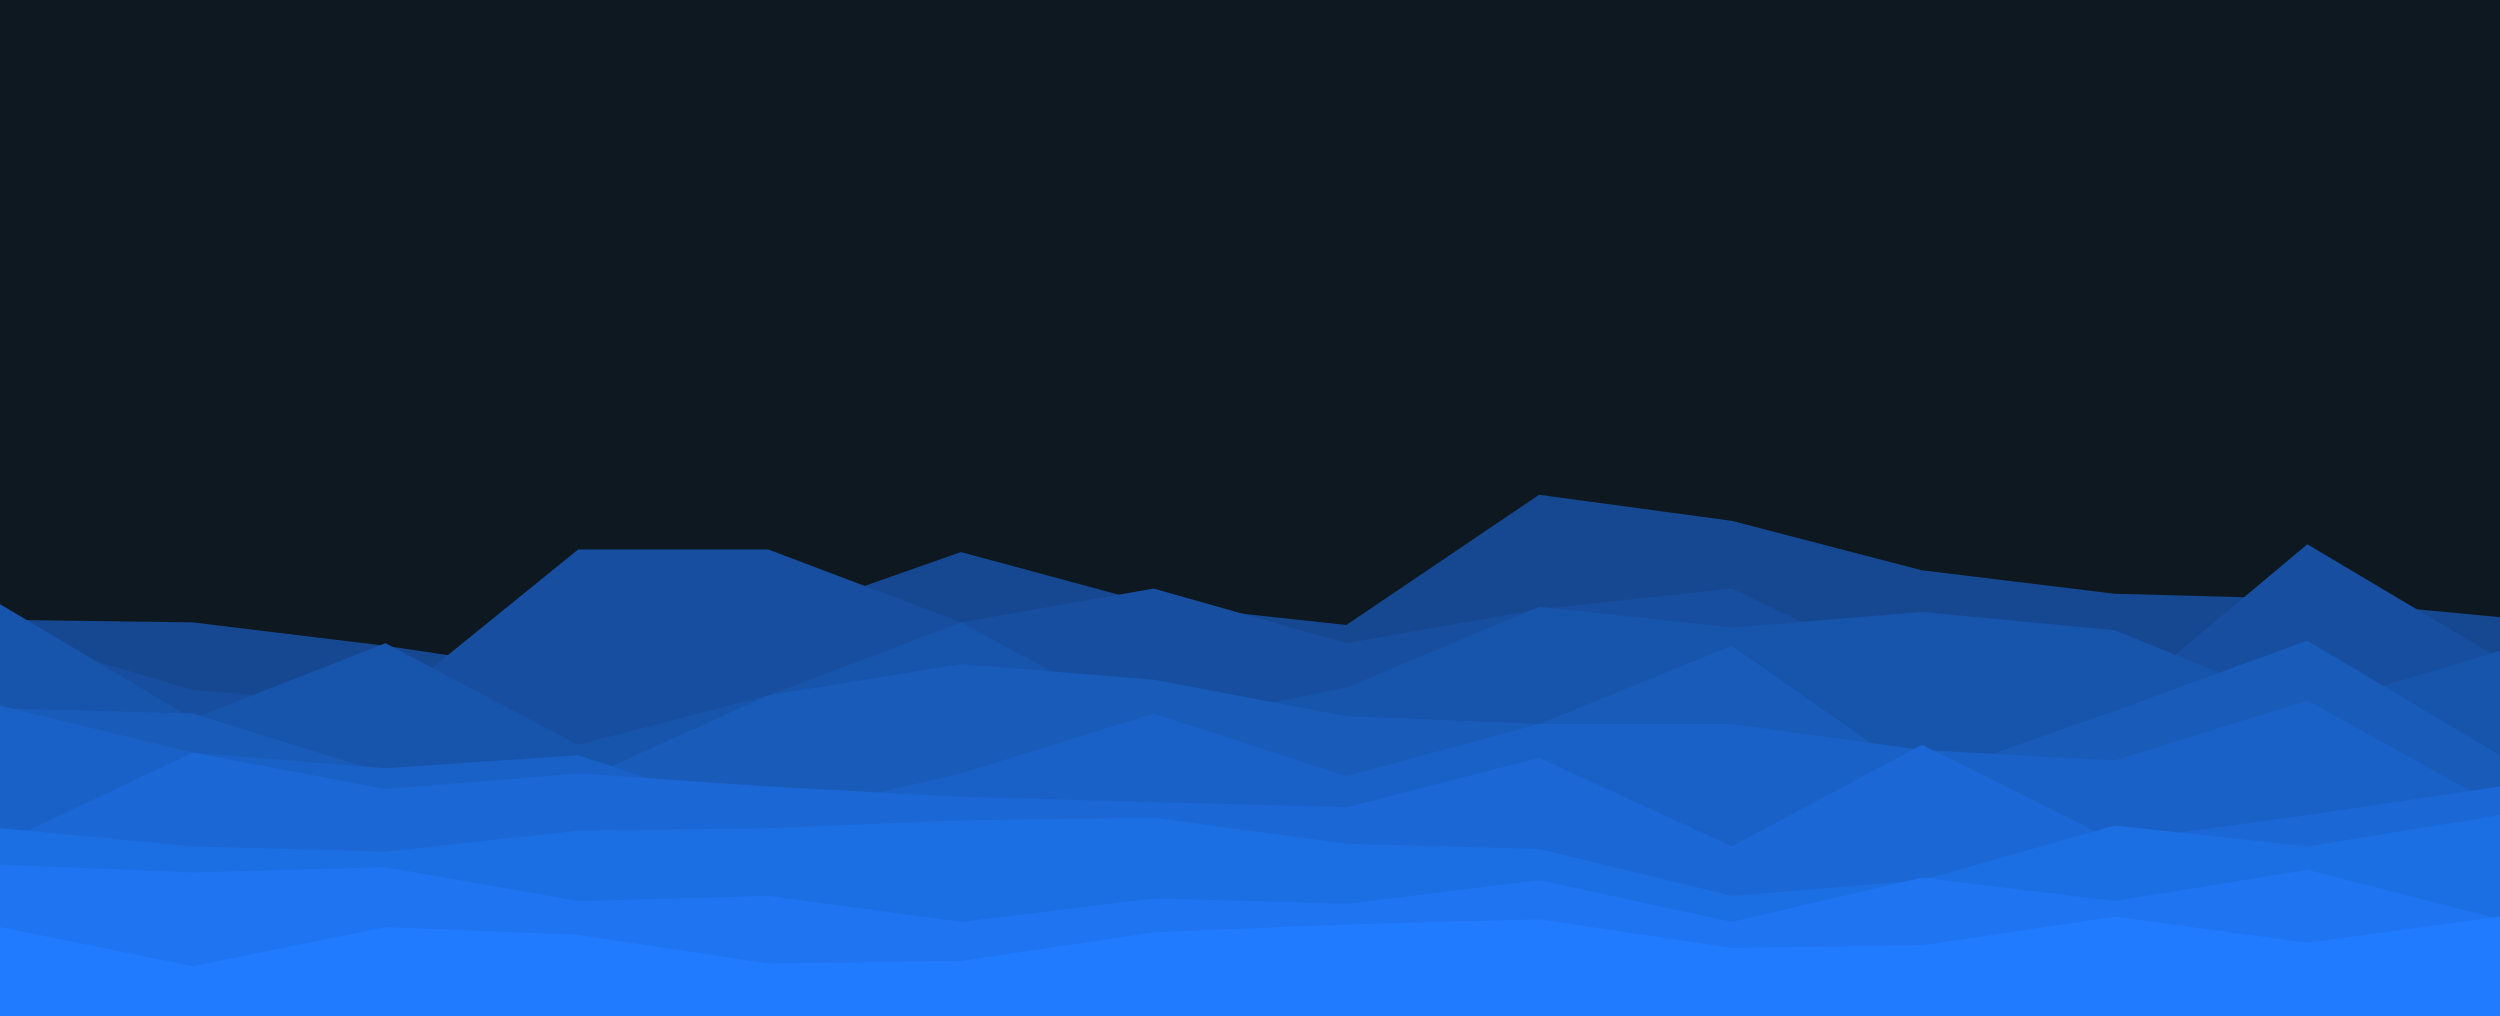
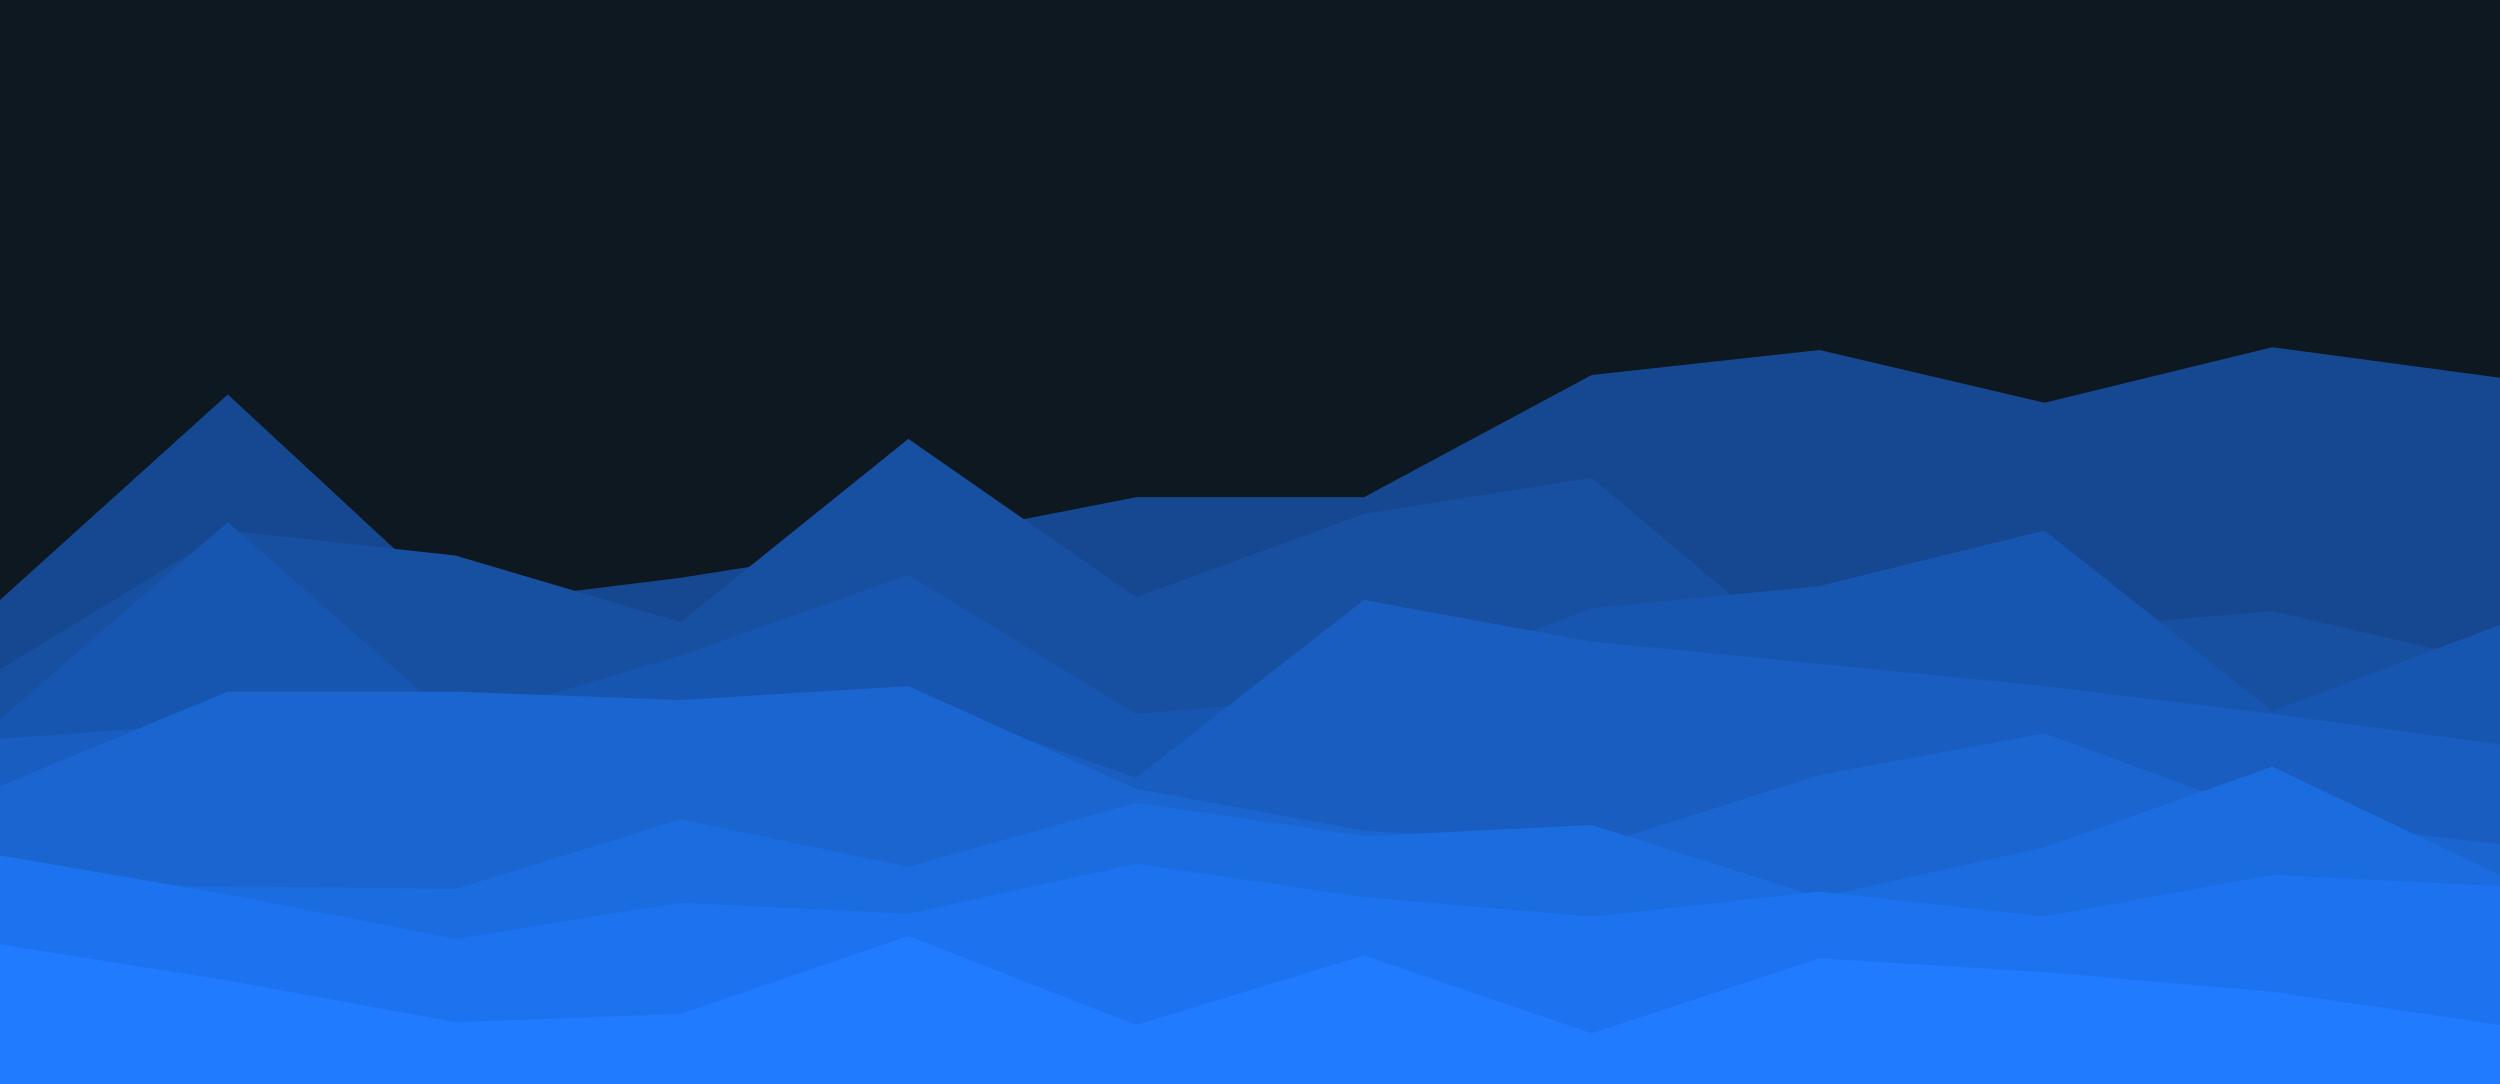
- <svg xmlns="http://www.w3.org/2000/svg" id="visual" viewBox="0 0 960 390" width="960" height="390" version="1.1">
-   <rect x="0" y="0" width="960" height="390" fill="#0D1821" />
-   <path d="M0 238L74 239L148 248L222 259L295 238L369 212L443 232L517 240L591 190L665 200L738 219L812 228L886 230L960 237L960 391L886 391L812 391L738 391L665 391L591 391L517 391L443 391L369 391L295 391L222 391L148 391L74 391L0 391Z" fill="#164892" />
-   <path d="M0 243L74 265L148 271L222 211L295 211L369 239L443 226L517 247L591 234L665 226L738 261L812 271L886 209L960 253L960 391L886 391L812 391L738 391L665 391L591 391L517 391L443 391L369 391L295 391L222 391L148 391L74 391L0 391Z" fill="#174e9f" />
-   <path d="M0 232L74 276L148 247L222 286L295 267L369 239L443 279L517 264L591 233L665 241L738 235L812 242L886 272L960 250L960 391L886 391L812 391L738 391L665 391L591 391L517 391L443 391L369 391L295 391L222 391L148 391L74 391L0 391Z" fill="#1754ac" />
-   <path d="M0 272L74 274L148 297L222 300L295 267L369 255L443 261L517 275L591 278L665 248L738 299L812 273L886 246L960 290L960 391L886 391L812 391L738 391L665 391L591 391L517 391L443 391L369 391L295 391L222 391L148 391L74 391L0 391Z" fill="#185bb9" />
-   <path d="M0 271L74 289L148 295L222 290L295 314L369 297L443 274L517 298L591 278L665 278L738 288L812 292L886 269L960 310L960 391L886 391L812 391L738 391L665 391L591 391L517 391L443 391L369 391L295 391L222 391L148 391L74 391L0 391Z" fill="#1961c7" />
-   <path d="M0 324L74 289L148 303L222 297L295 302L369 306L443 308L517 310L591 291L665 325L738 286L812 323L886 313L960 302L960 391L886 391L812 391L738 391L665 391L591 391L517 391L443 391L369 391L295 391L222 391L148 391L74 391L0 391Z" fill="#1a67d5" />
-   <path d="M0 318L74 325L148 327L222 319L295 318L369 315L443 314L517 324L591 326L665 344L738 338L812 317L886 325L960 313L960 391L886 391L812 391L738 391L665 391L591 391L517 391L443 391L369 391L295 391L222 391L148 391L74 391L0 391Z" fill="#1c6ee3" />
-   <path d="M0 332L74 335L148 333L222 346L295 344L369 354L443 345L517 347L591 338L665 354L738 337L812 346L886 334L960 353L960 391L886 391L812 391L738 391L665 391L591 391L517 391L443 391L369 391L295 391L222 391L148 391L74 391L0 391Z" fill="#1e74f1" />
-   <path d="M0 356L74 371L148 356L222 359L295 370L369 369L443 358L517 355L591 353L665 364L738 363L812 352L886 362L960 352L960 391L886 391L812 391L738 391L665 391L591 391L517 391L443 391L369 391L295 391L222 391L148 391L74 391L0 391Z" fill="#207bff" />
+ <svg xmlns="http://www.w3.org/2000/svg" id="visual" viewBox="0 0 900 390" width="900" height="390" version="1.1">
+   <rect x="0" y="0" width="900" height="390" fill="#0D1821" />
+   <path d="M0 216L82 142L164 218L245 208L327 195L409 179L491 179L573 135L655 126L736 145L818 125L900 136L900 391L818 391L736 391L655 391L573 391L491 391L409 391L327 391L245 391L164 391L82 391L0 391Z" fill="#164892" />
+   <path d="M0 241L82 191L164 200L245 224L327 158L409 215L491 185L573 172L655 241L736 227L818 220L900 239L900 391L818 391L736 391L655 391L573 391L491 391L409 391L327 391L245 391L164 391L82 391L0 391Z" fill="#174fa1" />
+   <path d="M0 259L82 188L164 260L245 236L327 207L409 257L491 250L573 219L655 211L736 191L818 256L900 225L900 391L818 391L736 391L655 391L573 391L491 391L409 391L327 391L245 391L164 391L82 391L0 391Z" fill="#1756b0" />
+   <path d="M0 266L82 260L164 284L245 279L327 251L409 280L491 216L573 231L655 239L736 247L818 257L900 268L900 391L818 391L736 391L655 391L573 391L491 391L409 391L327 391L245 391L164 391L82 391L0 391Z" fill="#185dbf" />
+   <path d="M0 283L82 249L164 249L245 252L327 247L409 284L491 299L573 305L655 279L736 264L818 294L900 304L900 391L818 391L736 391L655 391L573 391L491 391L409 391L327 391L245 391L164 391L82 391L0 391Z" fill="#1a65cf" />
+   <path d="M0 319L82 319L164 320L245 295L327 312L409 289L491 301L573 297L655 323L736 305L818 276L900 315L900 391L818 391L736 391L655 391L573 391L491 391L409 391L327 391L245 391L164 391L82 391L0 391Z" fill="#1b6cdf" />
+   <path d="M0 308L82 322L164 338L245 325L327 329L409 311L491 323L573 330L655 321L736 330L818 315L900 319L900 391L818 391L736 391L655 391L573 391L491 391L409 391L327 391L245 391L164 391L82 391L0 391Z" fill="#1d73ef" />
+   <path d="M0 340L82 353L164 368L245 365L327 337L409 369L491 344L573 372L655 345L736 350L818 357L900 369L900 391L818 391L736 391L655 391L573 391L491 391L409 391L327 391L245 391L164 391L82 391L0 391Z" fill="#207bff" />
</svg>
